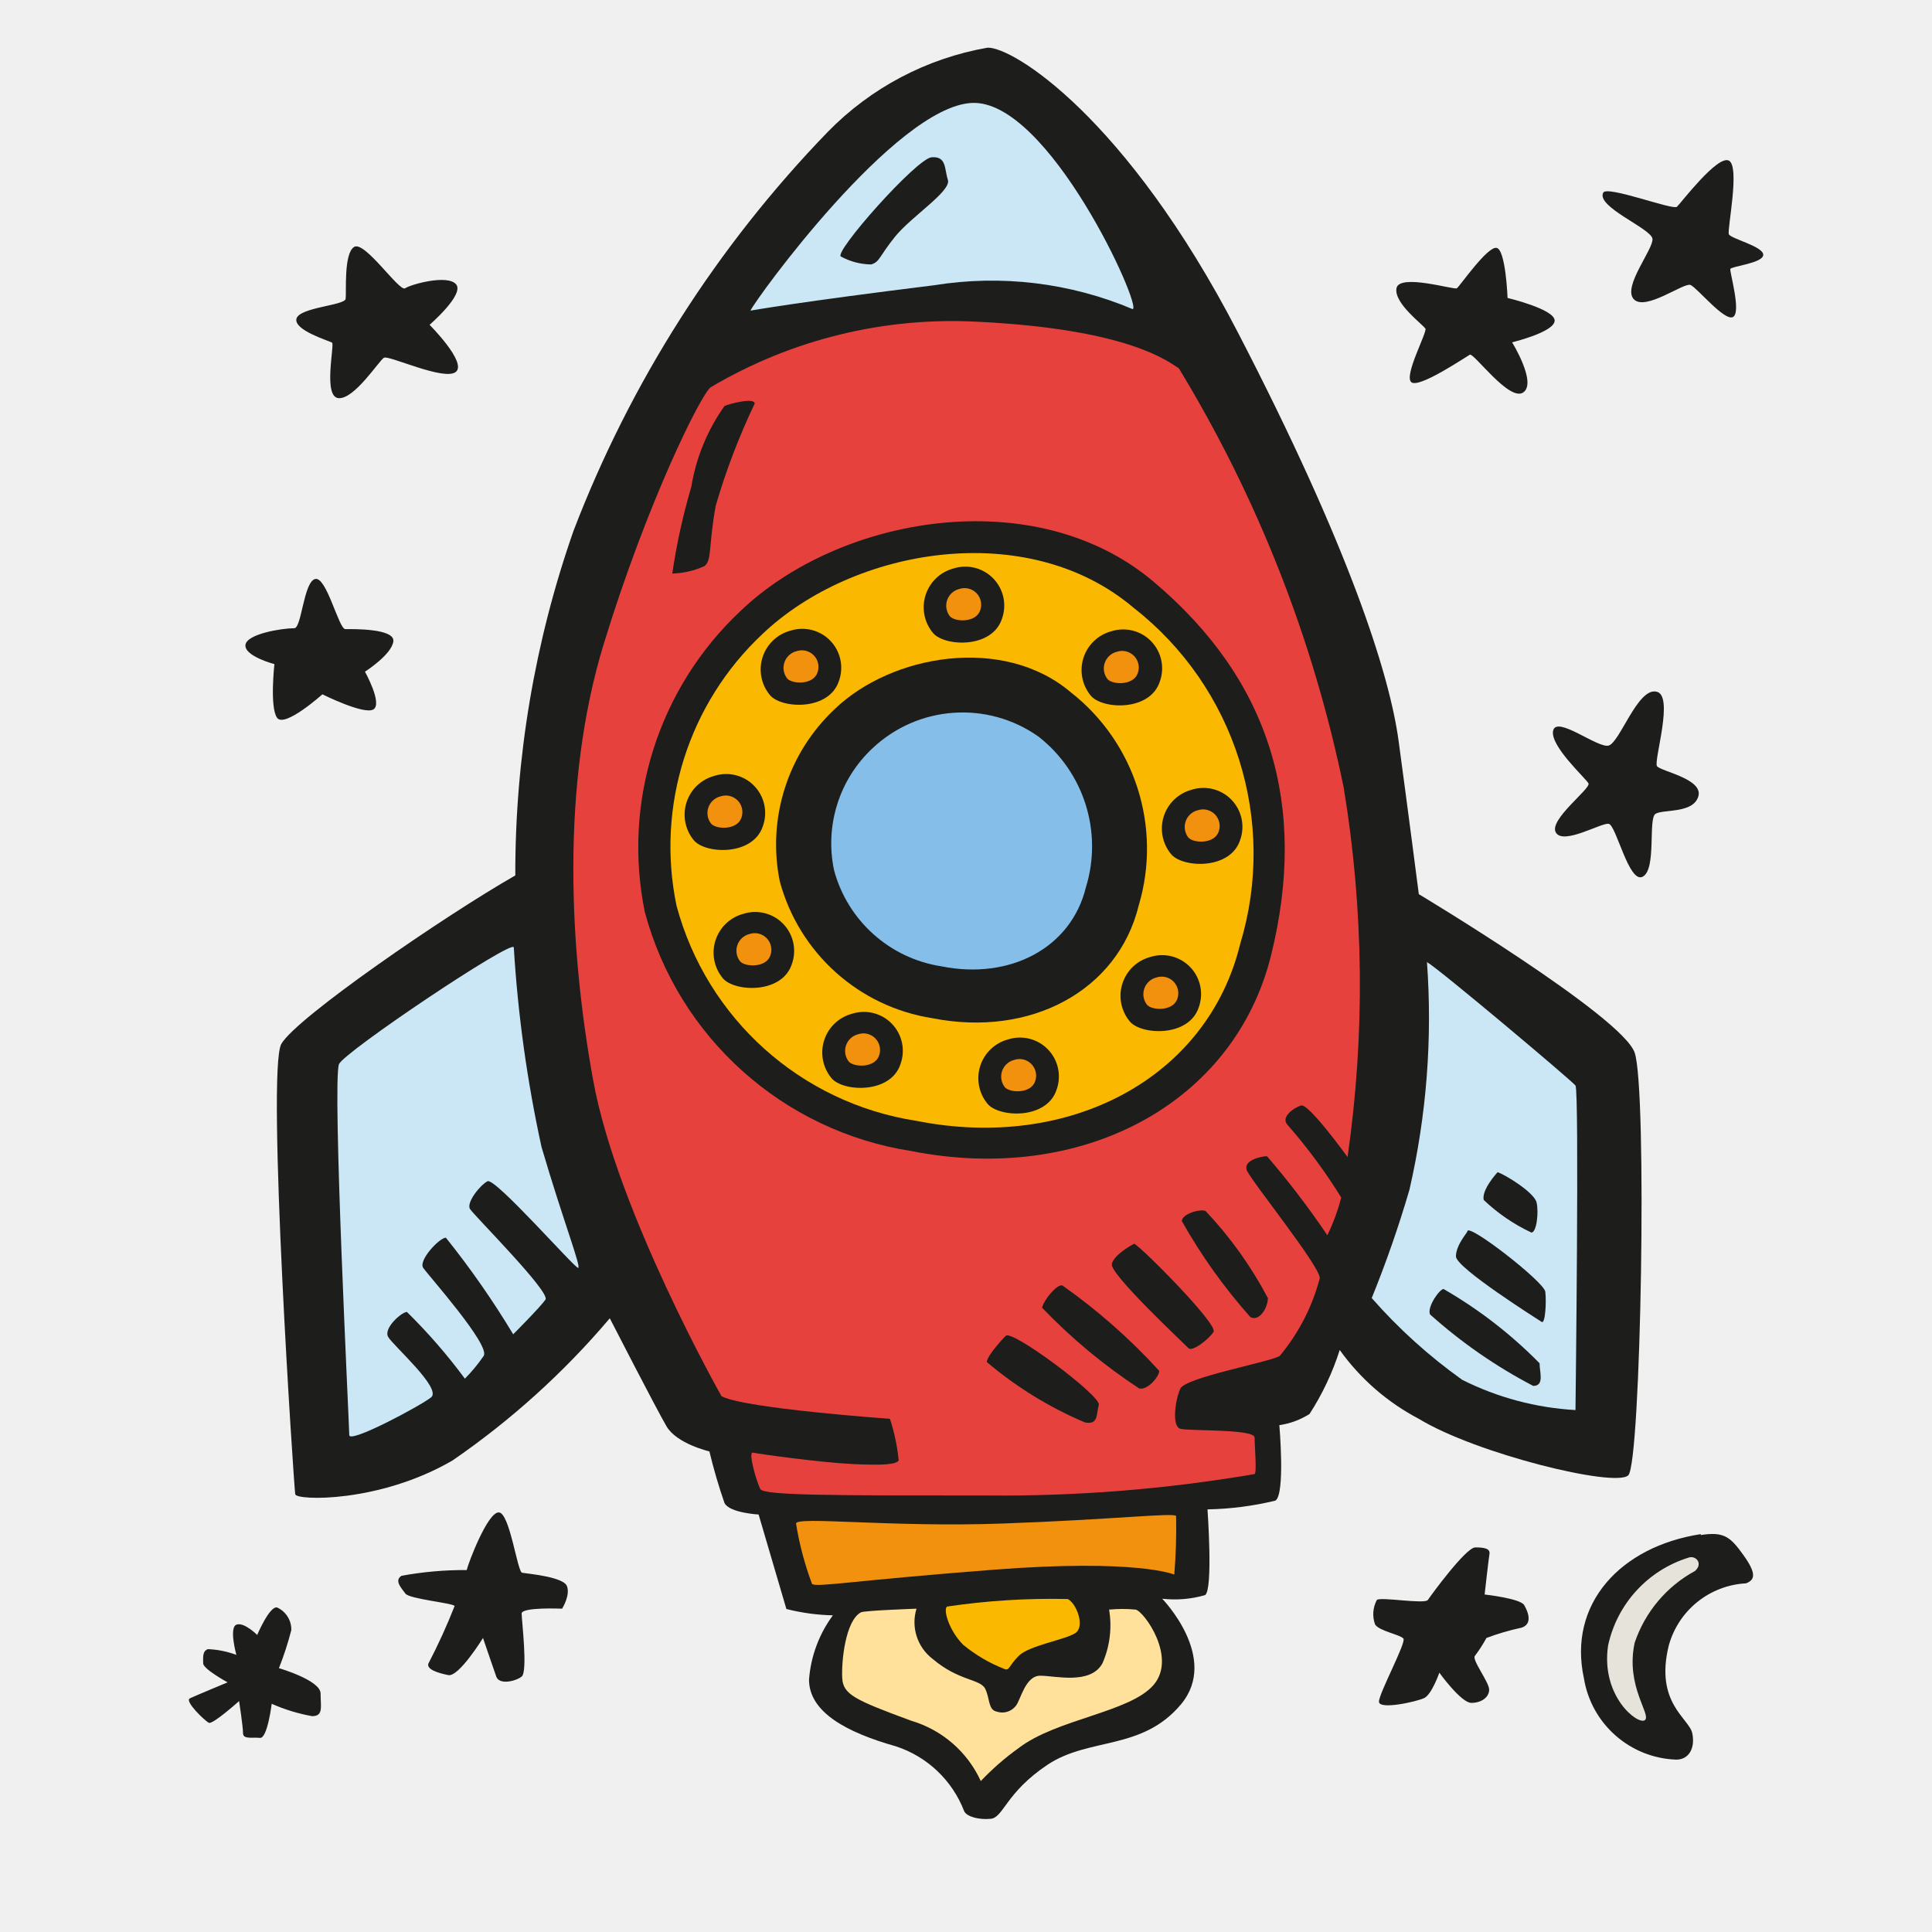
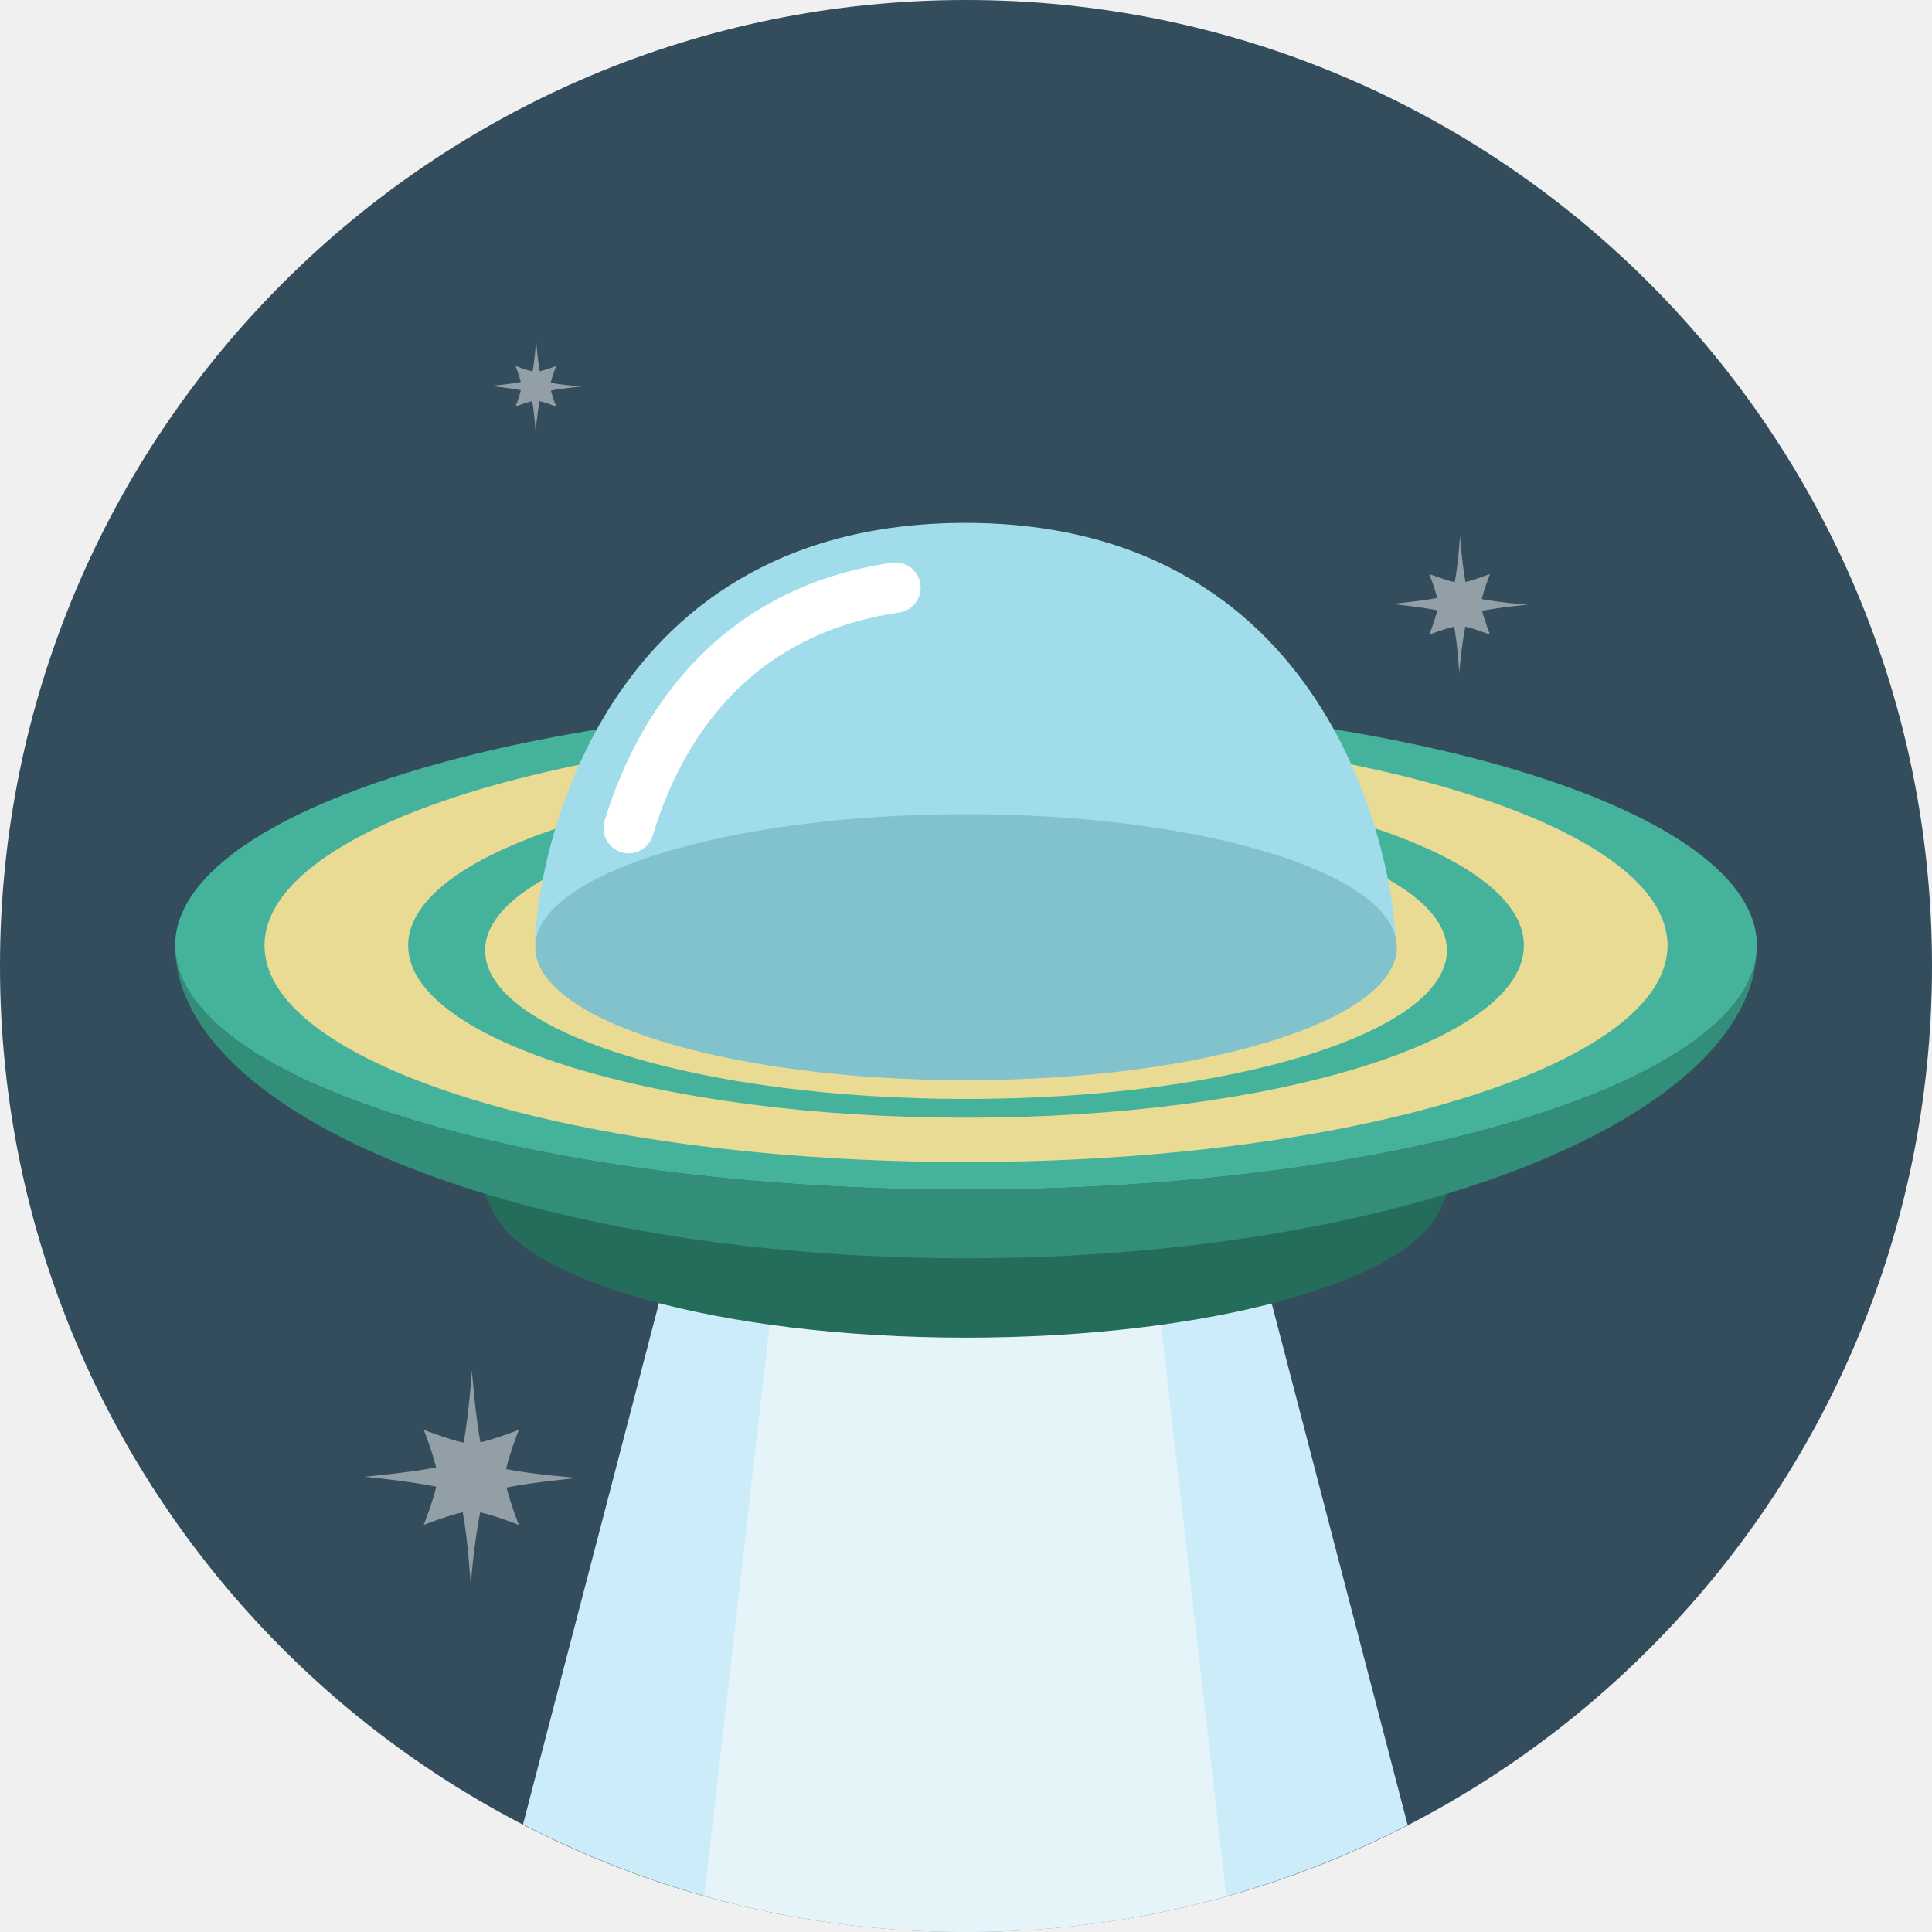
- <svg xmlns="http://www.w3.org/2000/svg" id="Layer_1" data-name="Layer 1" width="64" height="64" viewBox="0 0 64 64">
-   <defs>
-     <style>.cls-1{fill:#1d1d1b;}.cls-2{fill:#cbe7f5;}.cls-3{fill:#e7413e;}.cls-4{fill:#fab900;}.cls-5{fill:#85bfe9;}.cls-6{fill:#f2910d;}.cls-7{fill:#ffe19b;}.cls-8{fill:#e6e4da;}</style>
-   </defs>
-   <g id="space-rocket">
-     <path class="cls-1" d="M53.94,48.87c.42-.42.63-12.79.21-14S47,29.62,47,29.62s-.37-2.87-.67-5.08S44.69,18.12,41,11s-7.46-9.46-8.29-9.42a9.74,9.74,0,0,0-5.29,2.79A39.14,39.14,0,0,0,19,17.58,34.33,34.33,0,0,0,17.07,29c-2.33,1.33-7.25,4.71-7.75,5.58s.42,14.71.46,14.92,2.79.29,5.21-1.12a26.49,26.49,0,0,0,5.21-4.71s1.54,3,1.88,3.58,1.42.83,1.42.83A18,18,0,0,0,24,49.79c.17.33,1.13.38,1.13.38s.88,3,.92,3.13a6.84,6.84,0,0,0,1.54.21,4.11,4.11,0,0,0-.79,2.13c0,1.08,1.25,1.75,2.88,2.21A3.63,3.63,0,0,1,31.94,60c.08.17.46.29.88.25s.5-.87,1.88-1.79,3.13-.46,4.42-2-.62-3.5-.62-3.5a3.64,3.64,0,0,0,1.42-.12C40.19,52.66,40,50,40,50a10.36,10.36,0,0,0,2.25-.29c.33-.21.13-2.5.13-2.5a2.55,2.55,0,0,0,1-.37,8.84,8.84,0,0,0,1-2.12A7.5,7.5,0,0,0,47,47C48.9,48.16,53.52,49.29,53.94,48.87ZM17.3,52.1c-.16,0-.41-2-.78-2s-1,1.66-1.06,1.91a11.58,11.58,0,0,0-2.16.19c-.25.16,0,.41.13.59s1.56.31,1.63.41a19.65,19.65,0,0,1-.87,1.91c-.06.19.31.31.66.38S16,54.26,16,54.26s.34,1,.44,1.28.63.16.84,0,0-1.87,0-2.09,1.34-.16,1.34-.16.28-.44.16-.75S17.46,52.13,17.3,52.1ZM9.24,55.26A10.66,10.66,0,0,0,9.65,54a.8.8,0,0,0-.47-.75c-.25-.06-.66.91-.66.91s-.44-.44-.69-.34,0,1,0,1a3.07,3.07,0,0,0-.94-.19c-.19.06-.16.28-.16.47s.81.63.81.63-1.06.44-1.25.53.5.75.63.81,1-.72,1-.72.13.84.13,1.06.31.13.56.16S9,56.44,9,56.44a5.85,5.85,0,0,0,1.34.41c.38,0,.28-.31.28-.75S9.24,55.26,9.24,55.26Zm39.94-2.44s.13-1.16.16-1.34-.16-.22-.47-.22S47.4,52.85,47.3,53s-1.57-.11-1.69,0a1,1,0,0,0-.06.81c.13.22.84.34.94.47s-.81,1.81-.81,2.09,1.25,0,1.5-.12.5-.84.5-.84.72,1,1.06,1,.59-.19.59-.44-.59-1-.47-1.12a4.53,4.53,0,0,0,.38-.59,7.92,7.92,0,0,1,1.16-.34c.38-.12.22-.53.09-.75S49.18,52.82,49.18,52.82Zm7.16-2c-2.66.41-4.41,2.31-3.87,4.78a3.21,3.21,0,0,0,3.06,2.69c.41,0,.63-.37.53-.87s-1.25-1-.78-2.91a2.81,2.81,0,0,1,2.56-2.06c.31-.12.34-.34-.09-.94S57.11,50.73,56.34,50.85ZM9.09,22s-.16,1.44.09,1.78,1.5-.78,1.5-.78,1.38.69,1.69.5-.28-1.25-.28-1.25.88-.56.94-1-1.37-.41-1.59-.41-.62-1.75-1-1.66-.45,1.63-.69,1.63c-.41,0-1.59.19-1.62.56S9.09,22,9.09,22ZM11,11.35c.09.06-.31,1.81.22,1.84s1.34-1.25,1.5-1.34,2,.78,2.38.47-.87-1.56-.87-1.56,1.16-1,.88-1.34-1.5,0-1.69.13-1.34-1.59-1.69-1.37-.25,1.5-.28,1.72-1.54.28-1.63.66S10.9,11.29,11,11.35Zm36.22-.47c.06.13-.72,1.56-.47,1.78s1.81-.84,1.94-.91S50,13.32,50.46,13s-.37-1.66-.37-1.66,1.41-.34,1.41-.72-1.56-.75-1.56-.75-.06-1.62-.37-1.66-1.22,1.28-1.31,1.34-1.91-.5-2,0S47.15,10.76,47.21,10.88ZM57.27,7.76c-.06-.16.38-2.25,0-2.44s-1.59,1.41-1.72,1.53-2.31-.71-2.44-.47c-.25.47,1.59,1.19,1.63,1.53s-1,1.59-.62,2,1.66-.56,1.88-.47,1.13,1.22,1.41,1.06-.12-1.5-.09-1.59,1.09-.19,1.09-.47S57.34,7.91,57.27,7.76ZM54.86,22.91c-.62-.12-1.21,1.71-1.58,1.79s-1.71-1-1.83-.5,1.08,1.58,1.17,1.75-1.33,1.21-1.08,1.63,1.5-.33,1.75-.29.67,2,1.13,1.75.17-1.92.42-2.08,1.25,0,1.42-.58-1.25-.83-1.37-1S55.48,23,54.86,22.91Z" />
-     <path class="cls-2" d="M11.23,35.25c.18-.41,5.71-4.12,5.79-3.87A43.14,43.14,0,0,0,17.94,38c.71,2.42,1.33,4,1.21,4s-2.75-3-3-2.87-.71.71-.58.92,2.67,2.75,2.5,3S17,44.2,17,44.2A29.09,29.09,0,0,0,14.77,41c-.21,0-.92.75-.75,1s2.25,2.58,2,2.92a5.43,5.43,0,0,1-.62.75,18.63,18.63,0,0,0-1.92-2.21c-.17,0-.79.54-.62.83s1.79,1.71,1.42,2-2.71,1.54-2.71,1.25S11,35.83,11.23,35.25Z" />
-     <path class="cls-2" d="M47.27,31.87a25.42,25.42,0,0,1-.58,7.54A37.44,37.44,0,0,1,45.44,43a17.48,17.48,0,0,0,3,2.71,9.57,9.57,0,0,0,3.75,1s.13-10.58,0-10.75S47.65,32.08,47.27,31.87Z" />
-     <path class="cls-1" d="M49.61,38.83c.25.08,1.21.67,1.29,1s0,1-.17,1a5.93,5.93,0,0,1-1.58-1.08C49.07,39.41,49.61,38.83,49.61,38.83Z" />
-     <path class="cls-1" d="M48.61,40.79c0-.3,2.54,1.67,2.58,2s0,1.08-.12,1S48.23,42,48.23,41.62,48.61,40.83,48.61,40.79Z" />
-     <path class="cls-1" d="M47.82,42.7A14.87,14.87,0,0,1,51,45.16c0,.29.17.75-.21.75a16.65,16.65,0,0,1-3.42-2.37C47.27,43.29,47.69,42.7,47.82,42.7Z" />
-     <path class="cls-3" d="M23.9,46.25s-3.46-6.12-4.25-10.46S18.57,26,20,21.33s3.21-8.25,3.54-8.5a15.69,15.69,0,0,1,8.88-2.17c5,.25,6.29,1.33,6.63,1.54a43.61,43.61,0,0,1,5.46,13.88,40.1,40.1,0,0,1,.13,12.25s-1.29-1.79-1.54-1.71-.67.38-.46.63a18,18,0,0,1,1.79,2.42,6.76,6.76,0,0,1-.46,1.25,28,28,0,0,0-2-2.62c-.17,0-.79.13-.67.46s2.42,3.17,2.42,3.58a6.65,6.65,0,0,1-1.33,2.58c-.37.21-3.12.71-3.29,1.08s-.29,1.25,0,1.33,2.46,0,2.46.29.08,1.17,0,1.21a49.67,49.67,0,0,1-8.87.71c-5.13,0-7.38,0-7.5-.21s-.42-1.25-.25-1.21,2.25.33,3.33.38,1.42,0,1.5-.12A6.45,6.45,0,0,0,29.48,47S24.65,46.66,23.9,46.25Z" />
-     <path class="cls-1" d="M39.15,40.45c0-.24.63-.42.79-.33A13.1,13.1,0,0,1,42,43c0,.33-.29.79-.58.63A18.22,18.22,0,0,1,39.15,40.45Z" />
-     <path class="cls-1" d="M37.57,41.2c.21.08,2.79,2.67,2.63,2.92s-.71.67-.83.54-2.62-2.46-2.54-2.79S37.57,41.2,37.57,41.2Z" />
-     <path class="cls-1" d="M35.19,42.58a19.69,19.69,0,0,1,3.21,2.83c0,.21-.42.67-.67.58a18.49,18.49,0,0,1-3.21-2.67C34.57,43.08,35,42.54,35.19,42.58Z" />
-     <path class="cls-1" d="M33.32,44.25c.21-.21,3.17,2,3.08,2.29s0,.67-.46.58a12.68,12.68,0,0,1-3.25-2C32.69,44.91,33.27,44.29,33.32,44.25Z" />
-     <path class="cls-1" d="M22.27,19a20.76,20.76,0,0,1,.63-2.87A6.4,6.4,0,0,1,24,13.45c.17-.08,1-.29,1-.08a22.34,22.34,0,0,0-1.29,3.38c-.25,1.38-.12,1.79-.37,2A2.73,2.73,0,0,1,22.27,19Z" />
-     <path class="cls-2" d="M24.86,10.29c.17-.38,4.79-6.75,7.33-6.88s5.67,6.79,5.33,6.83a12,12,0,0,0-6.58-.79C26.48,10,24.86,10.29,24.86,10.29Z" />
-     <path class="cls-1" d="M27.86,8.5c-.28-.11,2.5-3.25,3-3.29s.42.38.54.75-1.21,1.21-1.75,1.88-.5.83-.79.92A2.14,2.14,0,0,1,27.86,8.5Z" />
-     <path class="cls-1" d="M24.52,20.25c3.29-3.16,9.75-4.29,13.67-1s5.13,7.46,3.92,12.38-6.25,7.62-11.92,6.5a10.86,10.86,0,0,1-8.83-7.92A10.73,10.73,0,0,1,24.52,20.25Z" />
-     <path class="cls-4" d="M25.26,21c3-2.85,8.77-3.86,12.3-.86a10.33,10.33,0,0,1,3.52,11.14C40,35.7,35.45,38.14,30.36,37.13A9.77,9.77,0,0,1,22.41,30,9.65,9.65,0,0,1,25.26,21Z" />
-     <path class="cls-1" d="M27.65,23.49c1.88-1.81,5.59-2.46,7.83-.55A6.58,6.58,0,0,1,37.72,30c-.69,2.82-3.58,4.37-6.83,3.73a6.23,6.23,0,0,1-5.06-4.54A6.15,6.15,0,0,1,27.65,23.49Z" />
-     <path class="cls-5" d="M28.9,24.79a4.35,4.35,0,0,1,5.5-.39,4.61,4.61,0,0,1,1.57,5c-.49,2-2.51,3.07-4.79,2.61a4.37,4.37,0,0,1-3.55-3.18A4.31,4.31,0,0,1,28.9,24.79Z" />
-     <path class="cls-1" d="M31.59,18.83a1.29,1.29,0,0,1,1.6,1.67c-.33,1-1.92.92-2.29.46A1.33,1.33,0,0,1,31.59,18.83Z" />
-     <path class="cls-6" d="M31.78,19.51a.55.55,0,0,1,.69.71c-.14.41-.82.39-1,.2A.57.57,0,0,1,31.78,19.51Z" />
-     <path class="cls-1" d="M36.82,20.91a1.29,1.29,0,0,1,1.6,1.67c-.33,1-1.92.92-2.29.46A1.33,1.33,0,0,1,36.82,20.91Z" />
-     <path class="cls-6" d="M37,21.59a.55.55,0,0,1,.69.71c-.14.41-.82.39-1,.2A.57.57,0,0,1,37,21.59Z" />
-     <path class="cls-1" d="M39.48,26.16a1.29,1.29,0,0,1,1.6,1.67c-.33,1-1.92.92-2.29.46A1.33,1.33,0,0,1,39.48,26.16Z" />
-     <path class="cls-6" d="M39.68,26.84a.55.55,0,0,1,.69.71c-.14.41-.82.39-1,.2A.57.57,0,0,1,39.68,26.84Z" />
-     <path class="cls-1" d="M38.11,31.7a1.29,1.29,0,0,1,1.6,1.67c-.33,1-1.92.92-2.29.46A1.33,1.33,0,0,1,38.11,31.7Z" />
-     <path class="cls-6" d="M38.31,32.38a.55.55,0,0,1,.69.71c-.14.41-.82.39-1,.2A.57.57,0,0,1,38.31,32.38Z" />
-     <path class="cls-1" d="M33.4,34.43A1.29,1.29,0,0,1,35,36.1c-.33,1-1.92.92-2.29.46A1.33,1.33,0,0,1,33.4,34.43Z" />
-     <path class="cls-6" d="M33.6,35.11a.55.55,0,0,1,.69.71c-.14.41-.82.39-1,.2A.57.57,0,0,1,33.6,35.11Z" />
-     <path class="cls-1" d="M28.23,33.58a1.29,1.29,0,0,1,1.6,1.67c-.33,1-1.92.92-2.29.46A1.33,1.33,0,0,1,28.23,33.58Z" />
-     <path class="cls-6" d="M28.43,34.26a.55.55,0,0,1,.69.71c-.14.41-.82.39-1,.2A.57.57,0,0,1,28.43,34.26Z" />
-     <path class="cls-1" d="M24.63,30.27a1.29,1.29,0,0,1,1.6,1.67c-.33,1-1.92.92-2.29.46A1.33,1.33,0,0,1,24.63,30.27Z" />
-     <path class="cls-6" d="M24.83,30.94a.55.55,0,0,1,.69.71c-.14.41-.82.39-1,.2A.57.57,0,0,1,24.83,30.94Z" />
-     <path class="cls-1" d="M23.67,25.7a1.29,1.29,0,0,1,1.6,1.67c-.33,1-1.92.92-2.29.46A1.33,1.33,0,0,1,23.67,25.7Z" />
-     <path class="cls-6" d="M23.87,26.38a.55.55,0,0,1,.69.71c-.14.41-.82.39-1,.2A.57.57,0,0,1,23.87,26.38Z" />
-     <path class="cls-1" d="M26.19,20.89a1.29,1.29,0,0,1,1.6,1.67c-.33,1-1.92.92-2.29.46A1.33,1.33,0,0,1,26.19,20.89Z" />
-     <path class="cls-6" d="M26.39,21.57a.55.55,0,0,1,.69.71c-.14.41-.82.39-1,.2A.57.57,0,0,1,26.39,21.57Z" />
-     <path class="cls-6" d="M26.37,50.47c0-.25,3.13.13,6.81,0s5.72-.37,5.78-.25a18.8,18.8,0,0,1-.06,1.94s-1.22-.53-6-.16-5.84.59-6,.47A10.31,10.31,0,0,1,26.37,50.47Z" />
-     <path class="cls-7" d="M28.52,53.41c.12-.06,1.84-.12,1.84-.12a1.53,1.53,0,0,0,.53,1.66c.88.75,1.59.66,1.75,1s.09.69.38.75a.57.57,0,0,0,.63-.19c.16-.19.31-1,.81-1s1.66.31,2.06-.41a3.13,3.13,0,0,0,.22-1.78,4.6,4.6,0,0,1,.88,0c.28.06,1.38,1.59.59,2.5S35,56.94,33.74,57.91A8.69,8.69,0,0,0,32.49,59a3.68,3.68,0,0,0-2.31-2c-1.87-.69-2.25-.87-2.28-1.41S28,53.69,28.52,53.41Z" />
-     <path class="cls-4" d="M31.37,53.22a23.5,23.5,0,0,1,4-.25c.28.13.59.91.25,1.13s-1.53.41-1.87.75-.31.5-.47.44a5,5,0,0,1-1.38-.81C31.43,54,31.24,53.32,31.37,53.22Z" />
-     <path class="cls-8" d="M55.93,51.6c.24-.09.5.19.22.44a4.25,4.25,0,0,0-2,2.38c-.31,1.44.56,2.38.34,2.56s-1.47-.78-1.22-2.47A3.91,3.91,0,0,1,55.93,51.6Z" />
-   </g>
+ <svg xmlns="http://www.w3.org/2000/svg" version="1.1" id="Layer_1" x="0px" y="0px" width="512px" height="512px" viewBox="0 0 512 512" style="enable-background:new 0 0 512 512;" xml:space="preserve">
+   <path id="bg_18_" style="fill:#334D5C;" d="M512,256.002C512,397.382,397.387,512,256.006,512C114.615,512,0,397.382,0,256.002  C0,114.619,114.615,0,256.006,0C397.387,0,512,114.619,512,256.002z" />
+   <path style="fill:#CDECF9;" d="M335.543,339.768H176.08L138.607,483.47C173.775,501.662,213.674,512,256.006,512  c42.191,0,81.955-10.27,117.037-28.346L335.543,339.768z" />
+   <path style="fill:#E5F4F9;" d="M256.006,512c23.908,0,47.033-3.305,68.977-9.453l-18.605-162.779H205.254L186.652,502.44  C208.705,508.656,231.961,512,256.006,512z" />
+   <path style="fill:#939FA7;" d="M134.242,394.211c7.221-1.475,18.967-2.534,18.967-2.534s-11.912-0.917-19.086-2.341  c0.873-4.063,3.383-10.427,3.383-10.427s-6.121,2.415-10.191,3.329c-1.367-7.268-2.252-19.029-2.252-19.029  s-0.828,12.068-2.219,19.106c-4.051-0.843-10.545-3.406-10.545-3.406s2.316,5.898,3.27,9.963c-7.35,1.444-18.975,2.479-18.975,2.479  s11.738,1.123,19.016,2.639c-0.92,4.067-3.311,10.129-3.311,10.129s6.268-2.471,10.332-3.357c1.346,7.113,2.104,19.061,2.104,19.061  s1.027-11.996,2.514-19.043c4.07,0.902,10.258,3.34,10.258,3.34S135.201,398.277,134.242,394.211z" />
+   <path style="fill:#939FA7;" d="M146,103.513c3.092-0.628,8.115-1.081,8.115-1.081s-5.096-0.393-8.162-1.004  c0.375-1.735,1.447-4.457,1.447-4.457s-2.617,1.033-4.355,1.424c-0.588-3.109-0.969-8.138-0.969-8.138s-0.352,5.159-0.943,8.17  c-1.732-0.36-4.512-1.456-4.512-1.456s0.992,2.521,1.4,4.262c-3.149,0.615-8.117,1.059-8.117,1.059s5.018,0.48,8.129,1.129  c-0.393,1.739-1.412,4.332-1.412,4.332s2.678-1.057,4.416-1.438c0.574,3.043,0.898,8.152,0.898,8.152s0.441-5.131,1.072-8.144  c1.748,0.384,4.393,1.429,4.393,1.429S146.414,105.252,146,103.513z" />
+   <path style="fill:#939FA7;" d="M392.783,161.874c4.609-0.944,12.113-1.62,12.113-1.62s-7.602-0.586-12.188-1.494  c0.561-2.594,2.158-6.658,2.158-6.658s-3.908,1.543-6.5,2.127c-0.881-4.639-1.439-12.151-1.439-12.151s-0.525,7.706-1.418,12.202  c-2.584-0.539-6.734-2.178-6.734-2.178s1.482,3.768,2.09,6.363c-4.689,0.92-12.119,1.584-12.119,1.584s7.494,0.715,12.145,1.686  c-0.586,2.594-2.115,6.464-2.115,6.464s4-1.575,6.6-2.143c0.852,4.541,1.346,12.169,1.346,12.169s0.646-7.658,1.6-12.16  c2.596,0.581,6.547,2.135,6.547,2.135S393.397,164.468,392.783,161.874z" />
+   <path style="fill:#246D5A;" d="M405.436,266.926l-300.033-5.344l24.537,58.227h0.174c7.148,19.512,60.771,34.682,125.893,34.682  c64.109,0,117.072-14.702,125.52-33.779h0.033L405.436,266.926z" />
+   <path style="fill:#45B39C;" d="M465.594,250.561c0,35.733-93.844,64.704-209.588,64.704c-115.754,0-209.588-28.971-209.588-64.704  c0-35.739,93.834-64.71,209.588-64.71C371.75,185.852,465.594,214.822,465.594,250.561z" />
+   <path style="fill:#EADB94;" d="M441.916,250.561c0,31.695-83.242,57.394-185.91,57.394c-102.678,0-185.91-25.698-185.91-57.394  c0-31.701,83.232-57.397,185.91-57.397C358.674,193.164,441.916,218.86,441.916,250.561z" />
+   <path style="fill:#45B39C;" d="M403.848,250.561c0,25.208-66.193,45.64-147.842,45.64c-81.65,0-147.846-20.432-147.846-45.64  c0-25.214,66.195-45.644,147.846-45.644C337.654,204.917,403.848,225.348,403.848,250.561z" />
+   <path style="fill:#EADB94;" d="M383.443,251.887c0,21.73-57.055,39.342-127.438,39.342c-70.387,0-127.447-17.612-127.447-39.342  c0-21.736,57.061-39.345,127.447-39.345C326.389,212.542,383.443,230.15,383.443,251.887z" />
+   <path style="fill:#328E78;" d="M256.006,315.266c-115.754,0-209.588-28.971-209.588-64.704c0,45.776,93.834,82.888,209.588,82.888  c115.744,0,209.588-37.111,209.588-82.888C465.594,286.295,371.75,315.266,256.006,315.266z" />
+   <path style="fill:#A0DCEA;" d="M369.859,250.086c0-17.076-14.029-111.367-113.887-111.52v-0.006c-0.053,0-0.102,0.003-0.154,0.003  c-0.045,0-0.107-0.044-0.146-0.003c-0.006,0.003,0,0.006,0,0.006c-99.857,0.152-113.887,94.443-113.887,111.52l114.033-2.24  L369.859,250.086z" />
+   <path style="fill:#FFFFFF;" d="M166.607,226.141c-0.639,0-1.285-0.096-1.932-0.289c-3.525-1.062-5.523-4.787-4.457-8.312  c6.762-22.392,25.643-61.049,76.127-68.424c3.605-0.506,7.035,1.989,7.568,5.64c0.533,3.645-1.992,7.03-5.637,7.564  c-41.025,5.993-58.145,35.432-65.283,59.076C172.123,224.276,169.473,226.141,166.607,226.141z" />
+   <path style="fill:#81C2CC;" d="M370.166,251.02c0,19.467-51.111,35.245-114.16,35.245c-63.049,0-114.162-15.778-114.162-35.245  c0-19.469,51.113-35.246,114.162-35.246C319.055,215.773,370.166,231.551,370.166,251.02z" />
+   <g>
+ </g>
+   <g>
+ </g>
+   <g>
+ </g>
+   <g>
+ </g>
+   <g>
+ </g>
+   <g>
+ </g>
+   <g>
+ </g>
+   <g>
+ </g>
+   <g>
+ </g>
+   <g>
+ </g>
+   <g>
+ </g>
+   <g>
+ </g>
+   <g>
+ </g>
+   <g>
+ </g>
+   <g>
+ </g>
</svg>
